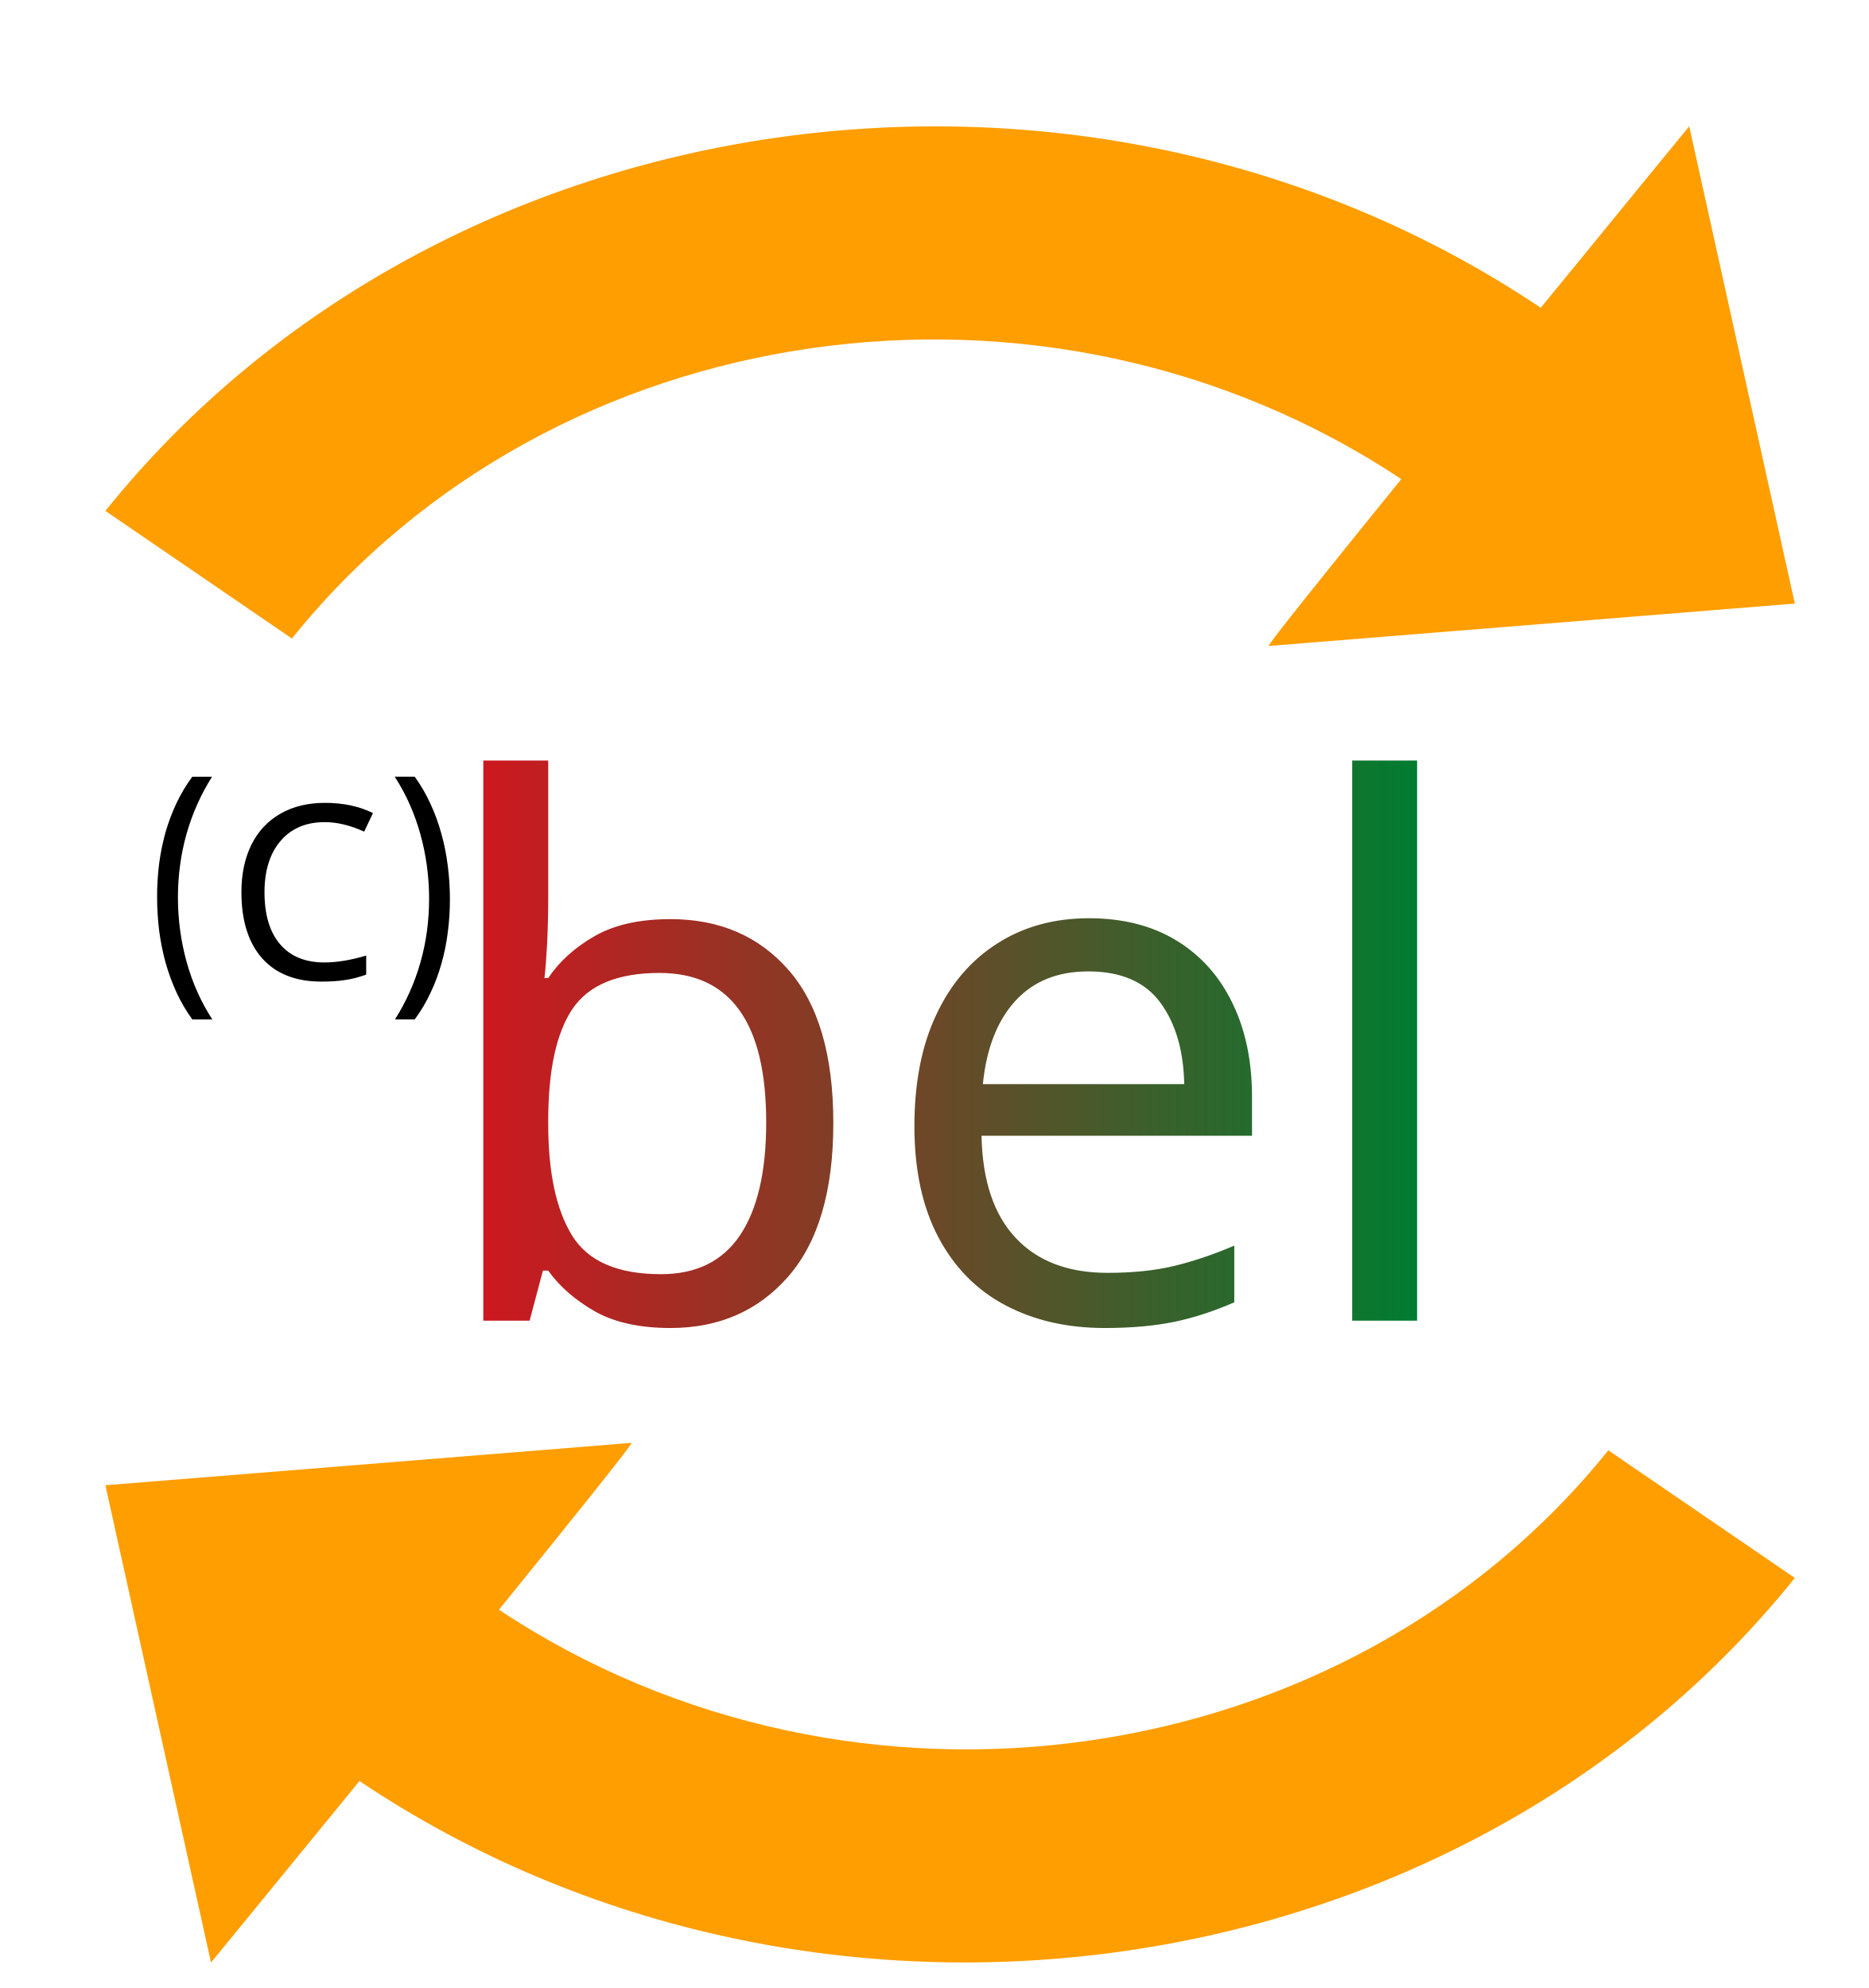
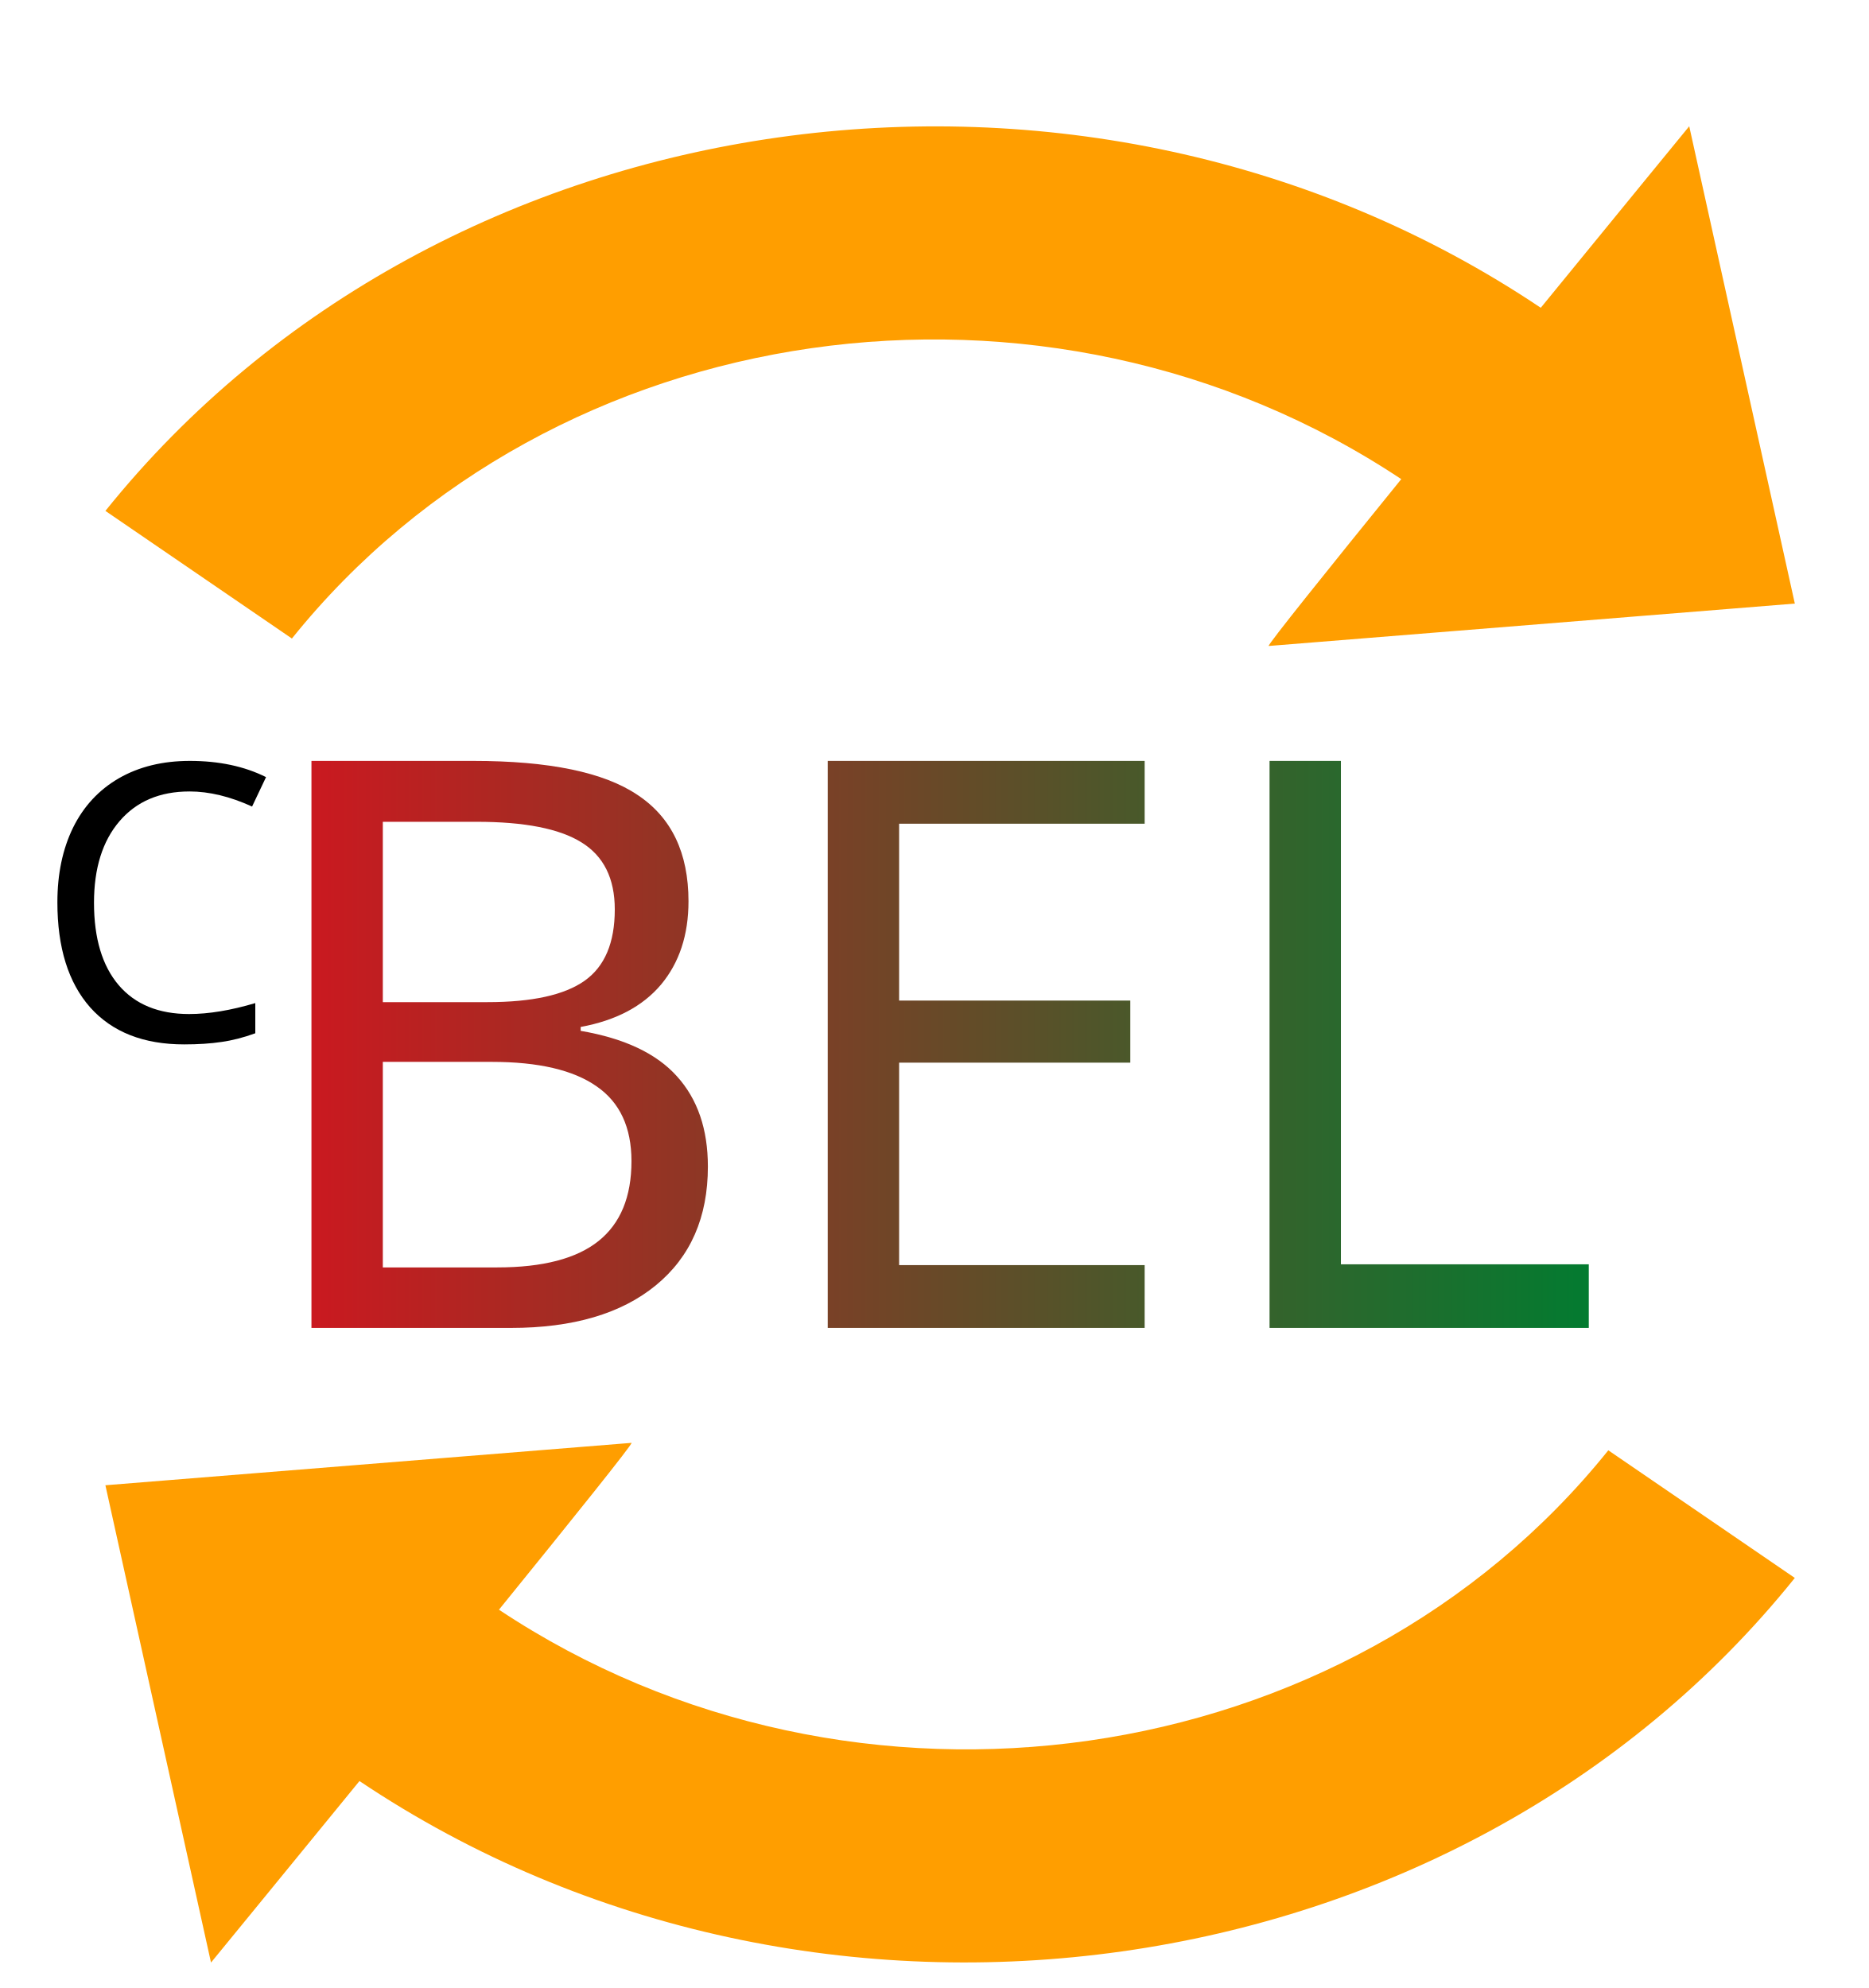
<svg xmlns="http://www.w3.org/2000/svg" xmlns:xlink="http://www.w3.org/1999/xlink" width="131.809mm" height="140.242mm" viewBox="0 0 131.809 140.242" version="1.1" id="svg8" xml:space="preserve">
  <defs id="defs2">
+     <linearGradient id="linearGradient5">
+       <stop style="stop-color:#ca1920;stop-opacity:1;" offset="0" id="stop5" />
+       <stop style="stop-color:#037b30;stop-opacity:1;" offset="1" id="stop6" />
+     </linearGradient>
    <clipPath id="p">
      <path d="m 0,0 h 200 v 608 h 8 v 284 l -8,8 H 0 Z" id="path1-4" />
    </clipPath>
-     <linearGradient xlink:href="#linearGradient18" id="linearGradient19" x1="75.529" y1="147.459" x2="141.392" y2="147.459" gradientUnits="userSpaceOnUse" gradientTransform="translate(9.3665809e-7,1.0782581e-5)" />
-     <linearGradient id="linearGradient18">
-       <stop style="stop-color:#cd1820;stop-opacity:1;" offset="0" id="stop18" />
-       <stop style="stop-color:#017c30;stop-opacity:1;" offset="1" id="stop19" />
-     </linearGradient>
+     <linearGradient xlink:href="#linearGradient5" id="linearGradient6" x1="63.413" y1="147.459" x2="153.508" y2="147.459" gradientUnits="userSpaceOnUse" />
  </defs>
  <g id="layer1" transform="translate(-41.44509,-73.78181)">
    <path id="path4518" style="color:#000000;font-style:normal;font-variant:normal;font-weight:normal;font-stretch:normal;font-size:medium;line-height:normal;font-family:sans-serif;font-variant-ligatures:normal;font-variant-position:normal;font-variant-caps:normal;font-variant-numeric:normal;font-variant-alternates:normal;font-feature-settings:normal;text-indent:0;text-align:start;text-decoration:none;text-decoration-line:none;text-decoration-style:solid;text-decoration-color:#000000;letter-spacing:normal;word-spacing:normal;text-transform:none;writing-mode:lr-tb;direction:ltr;text-orientation:mixed;dominant-baseline:auto;baseline-shift:baseline;text-anchor:start;white-space:normal;shape-padding:0;clip-rule:nonzero;display:inline;overflow:visible;visibility:visible;opacity:1;isolation:auto;mix-blend-mode:normal;color-interpolation:sRGB;color-interpolation-filters:linearRGB;solid-color:#000000;solid-opacity:1;vector-effect:none;fill:#ff9e00;fill-opacity:1;fill-rule:evenodd;stroke:none;stroke-width:15.734;stroke-linecap:butt;stroke-linejoin:miter;stroke-miterlimit:4;stroke-dasharray:none;stroke-dashoffset:0;stroke-opacity:1;color-rendering:auto;image-rendering:auto;shape-rendering:auto;text-rendering:auto;enable-background:accumulate" d="m 160.593,82.689 c 0,0 -4.777,5.829 -10.472,12.805 C 117.942,73.905 72.624,80.259 48.88,109.822 l -4.4e-4,5.4e-4 13.155,9.004 4.4e-4,-5.3e-4 c 18.451,-22.973 53.189,-27.9 78.246,-11.244 -5.25,6.474 -9.437,11.692 -9.353,11.77 l 37.113,-2.991 z" />
    <path id="path388" style="color:#000000;font-style:normal;font-variant:normal;font-weight:normal;font-stretch:normal;font-size:medium;line-height:normal;font-family:sans-serif;font-variant-ligatures:normal;font-variant-position:normal;font-variant-caps:normal;font-variant-numeric:normal;font-variant-alternates:normal;font-feature-settings:normal;text-indent:0;text-align:start;text-decoration:none;text-decoration-line:none;text-decoration-style:solid;text-decoration-color:#000000;letter-spacing:normal;word-spacing:normal;text-transform:none;writing-mode:lr-tb;direction:ltr;text-orientation:mixed;dominant-baseline:auto;baseline-shift:baseline;text-anchor:start;white-space:normal;shape-padding:0;clip-rule:nonzero;display:inline;overflow:visible;visibility:visible;opacity:1;isolation:auto;mix-blend-mode:normal;color-interpolation:sRGB;color-interpolation-filters:linearRGB;solid-color:#000000;solid-opacity:1;vector-effect:none;fill:#ff9e00;fill-opacity:1;fill-rule:evenodd;stroke:none;stroke-width:15.734;stroke-linecap:butt;stroke-linejoin:miter;stroke-miterlimit:4;stroke-dasharray:none;stroke-dashoffset:0;stroke-opacity:1;color-rendering:auto;image-rendering:auto;shape-rendering:auto;text-rendering:auto;enable-background:accumulate" d="m 56.328,212.229 c 0,0 4.777,-5.829 10.472,-12.805 32.179,21.59 77.497,15.235 101.24,-14.327 l 4.4e-4,-5.4e-4 -13.155,-9.004 -4.4e-4,5.3e-4 c -18.451,22.973 -53.189,27.9 -78.246,11.244 5.25,-6.474 9.437,-11.692 9.353,-11.77 l -37.113,2.991 z" />
-     <path d="m 52.525,137.065 q 0,-1.2 0.143,-2.349 0.151,-1.149 0.453,-2.223 0.31,-1.074 0.772,-2.055 0.47,-0.99 1.116,-1.862 h 1.393 q -0.579,0.914 -1.032,1.921 -0.453,1.007 -0.763,2.097 -0.31,1.091 -0.461,2.223 -0.151,1.124 -0.151,2.265 0,2.341 0.612,4.555 0.612,2.206 1.812,4.06 h -1.409 q -0.646,-0.889 -1.116,-1.904 -0.461,-1.007 -0.772,-2.106 -0.302,-1.107 -0.453,-2.265 -0.143,-1.166 -0.143,-2.357 z m 2.626,-4.891 z m -0.042,-4.715 z m 0.26,20 z m 8.977,-15.68 q -1.98,0 -3.112,1.325 -1.133,1.326 -1.133,3.624 0,2.374 1.099,3.666 1.099,1.284 3.129,1.284 1.309,0 2.945,-0.487 v 1.342 q -0.78,0.285 -1.502,0.386 -0.721,0.109 -1.661,0.109 -2.71,0 -4.178,-1.644 -1.46,-1.653 -1.46,-4.673 0,-1.896 0.696,-3.322 0.705,-1.426 2.039,-2.198 1.342,-0.772 3.154,-0.772 1.946,0 3.389,0.721 l -0.621,1.309 q -1.468,-0.671 -2.785,-0.671 z m 8.834,5.428 q 0,1.2 -0.151,2.349 -0.143,1.149 -0.453,2.223 -0.302,1.074 -0.772,2.055 -0.461,0.99 -1.107,1.862 h -1.393 q 0.579,-0.914 1.032,-1.921 0.453,-1.007 0.763,-2.097 0.31,-1.091 0.461,-2.215 0.151,-1.133 0.151,-2.273 0,-2.341 -0.612,-4.547 -0.612,-2.215 -1.812,-4.069 h 1.409 q 0.646,0.889 1.107,1.904 0.47,1.007 0.772,2.114 0.31,1.099 0.453,2.265 0.151,1.158 0.151,2.349 z m -2.777,-5.034 z m -0.042,-4.715 z m 1.938,20 z" id="text1" style="font-size:10.583px;line-height:1.25;letter-spacing:0px;word-spacing:0px;stroke-width:0.265" aria-label="(C)" />
-     <text xml:space="preserve" style="font-size:51.98px;line-height:1.25;font-family:sans-serif;letter-spacing:0px;word-spacing:0px;fill:url(#linearGradient19);fill-opacity:1;stroke-width:0.265" x="71.113" y="166.952" id="text2">
-       <tspan id="tspan1" style="fill:url(#linearGradient19);fill-opacity:1;stroke-width:0.265" x="71.113" y="166.952">bel</tspan>
-     </text>
+     <path d="m 63.413,127.459 h 11.409 q 8.044,0 11.601,2.408 3.584,2.38 3.584,7.497 0,3.557 -1.943,5.882 -1.943,2.298 -5.663,2.982 v 0.274 q 4.624,0.793 6.785,3.201 2.189,2.408 2.189,6.375 0,5.362 -3.666,8.372 -3.666,3.01 -10.233,3.01 h -14.063 z m 5.034,17.018 h 7.387 q 4.706,0 6.84,-1.505 2.134,-1.505 2.134,-5.034 0,-3.283 -2.353,-4.733 -2.326,-1.45 -7.387,-1.45 h -6.621 z m 0,4.213 v 14.501 h 8.071 q 4.815,0 7.141,-1.86 2.326,-1.86 2.326,-5.636 0,-3.584 -2.462,-5.28 -2.462,-1.724 -7.387,-1.724 z M 122.181,167.459 H 99.829 v -40 h 22.353 v 4.432 h -17.319 v 12.476 h 16.306 v 4.378 h -16.306 v 14.282 h 17.319 z m 8.81,0 v -40 h 5.034 v 35.513 h 17.483 v 4.487 z" id="text3" style="font-size:10.583px;line-height:1.25;letter-spacing:0px;word-spacing:0px;stroke-width:0.265;fill:url(#linearGradient6);fill-opacity:1" aria-label="BEL" />
+     <path d="m 54.808,129.615 q -3.14,0 -4.937,2.102 -1.796,2.102 -1.796,5.748 0,3.766 1.743,5.815 1.743,2.036 4.963,2.036 2.076,0 4.671,-0.772 v 2.129 q -1.238,0.452 -2.382,0.612 -1.144,0.173 -2.635,0.173 -4.298,0 -6.627,-2.608 -2.315,-2.621 -2.315,-7.412 0,-3.007 1.104,-5.269 1.118,-2.262 3.234,-3.486 2.129,-1.224 5.003,-1.224 3.087,0 5.376,1.144 l -0.985,2.076 q -2.329,-1.065 -4.418,-1.065 z" id="text4" style="font-size:10.583px;line-height:1.25;letter-spacing:0px;word-spacing:0px;stroke-width:0.265" aria-label="C" />
  </g>
</svg>
